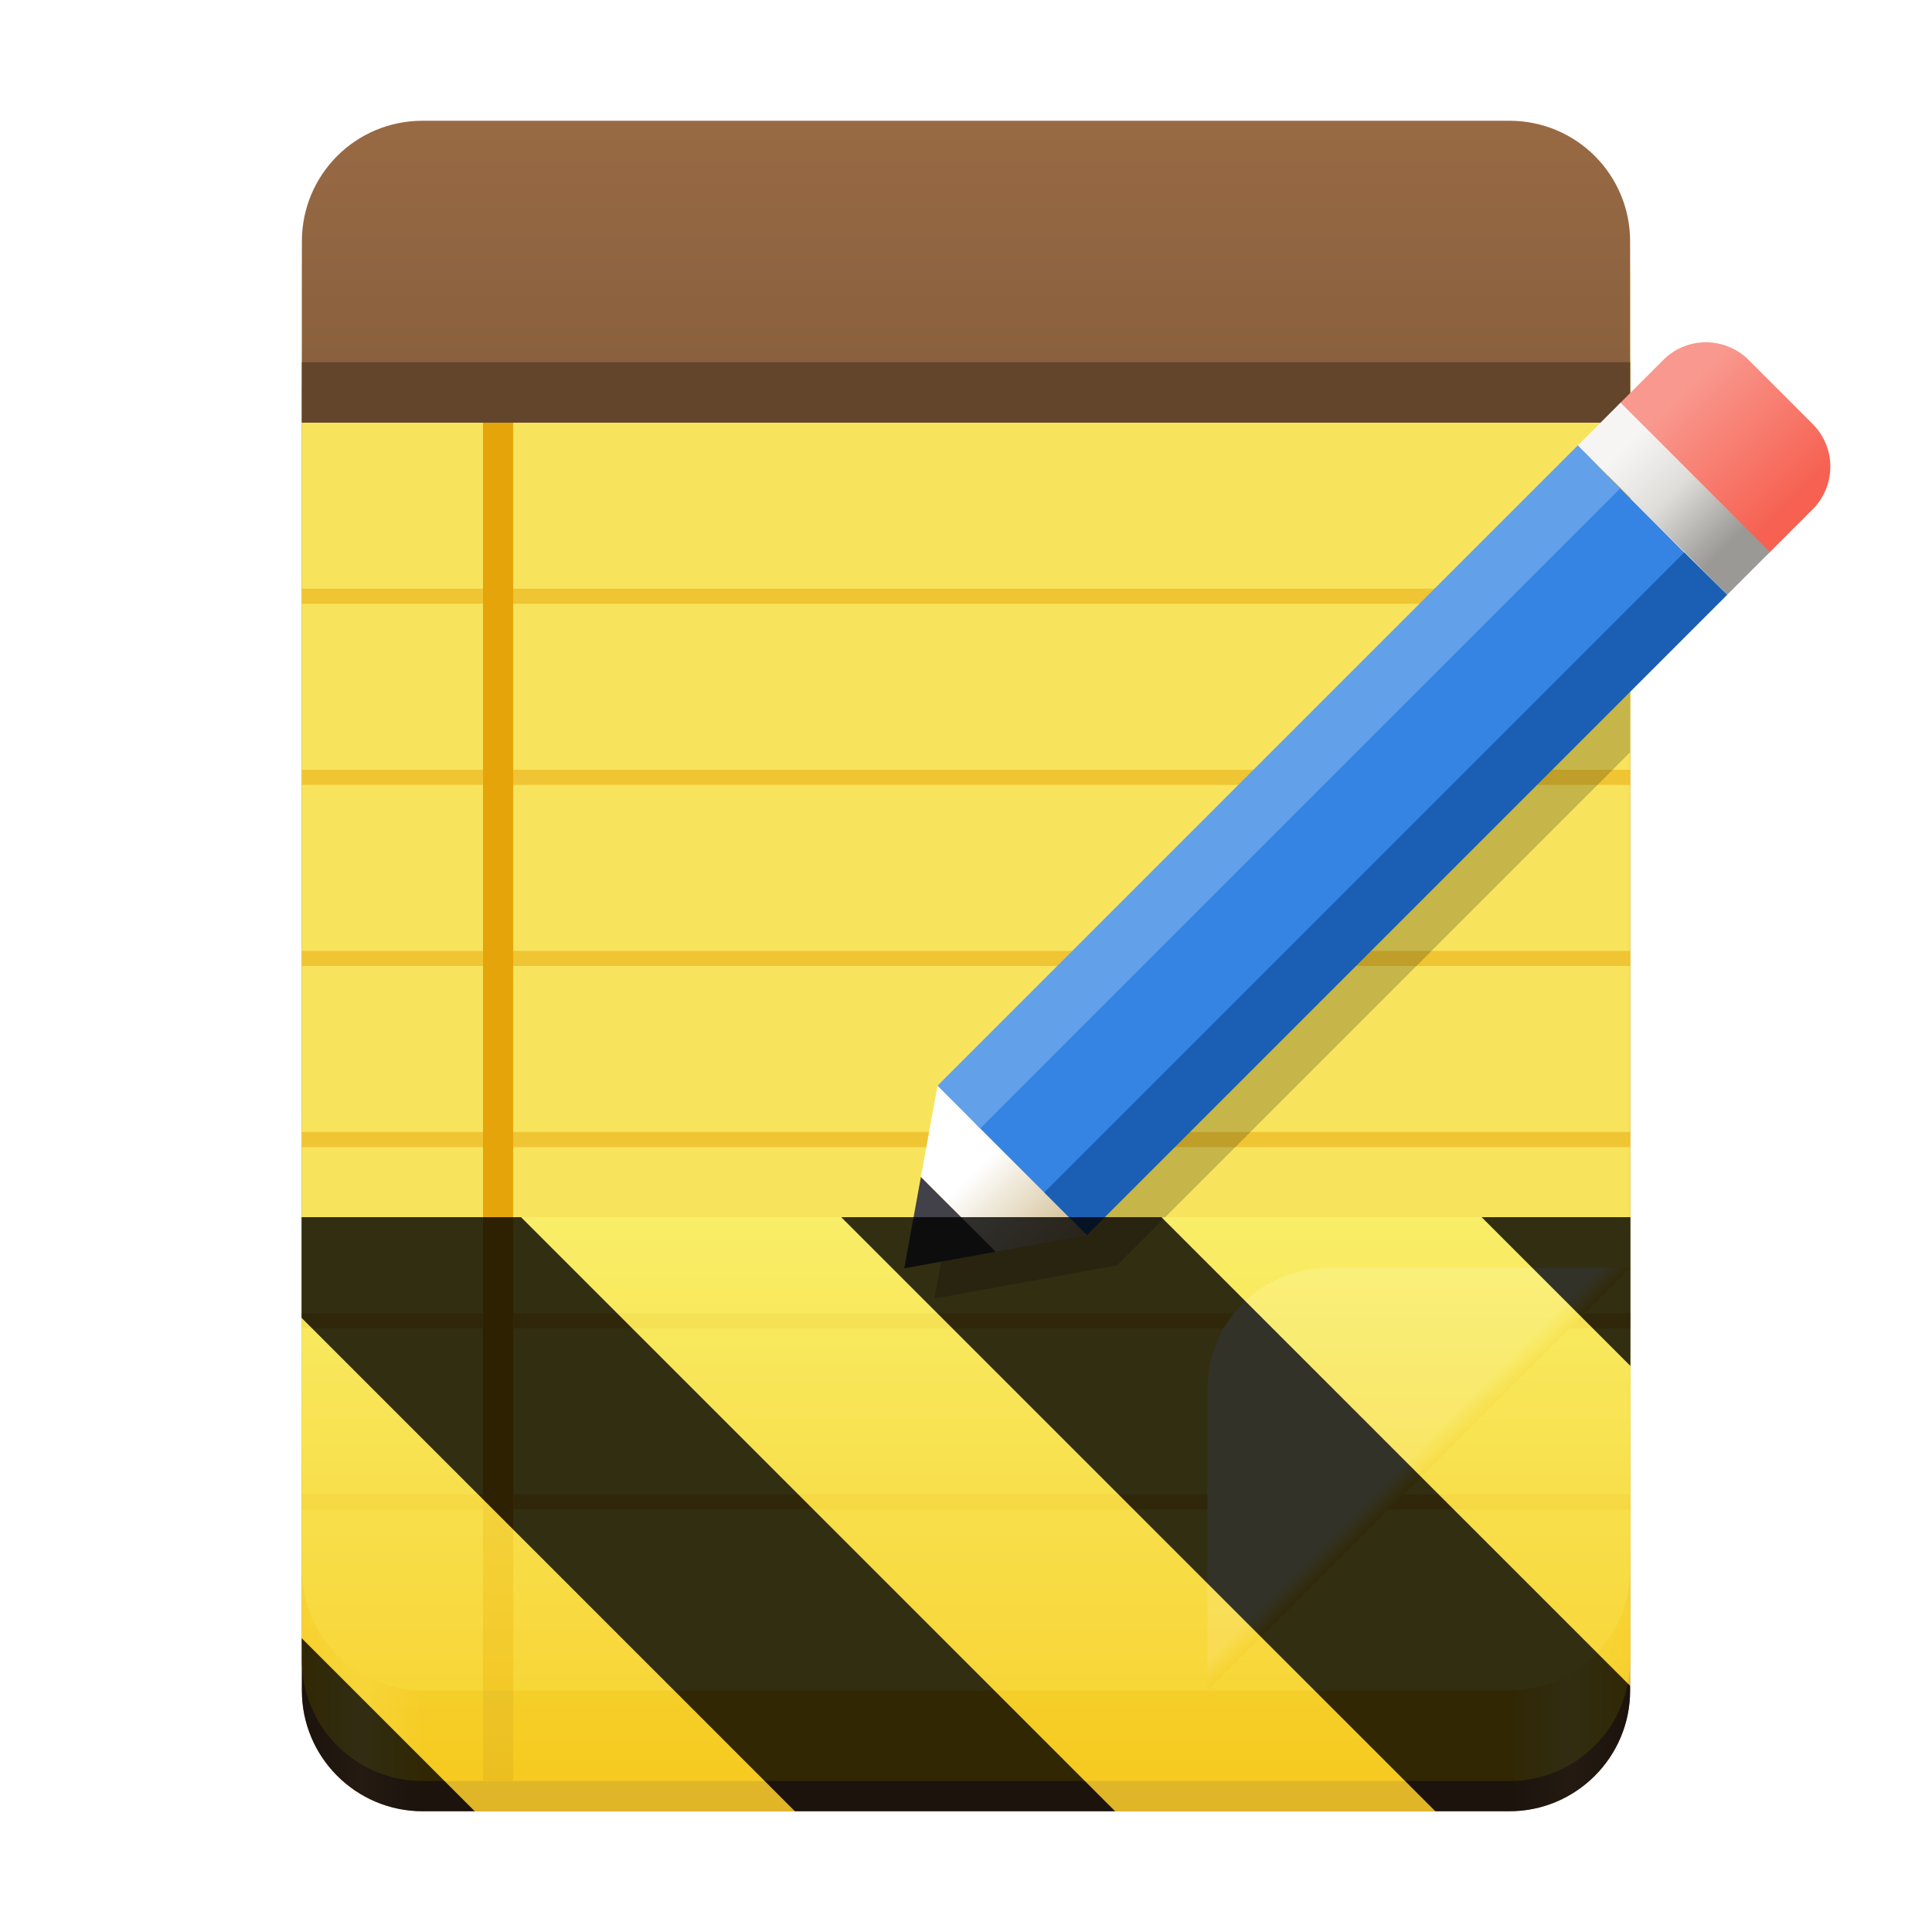
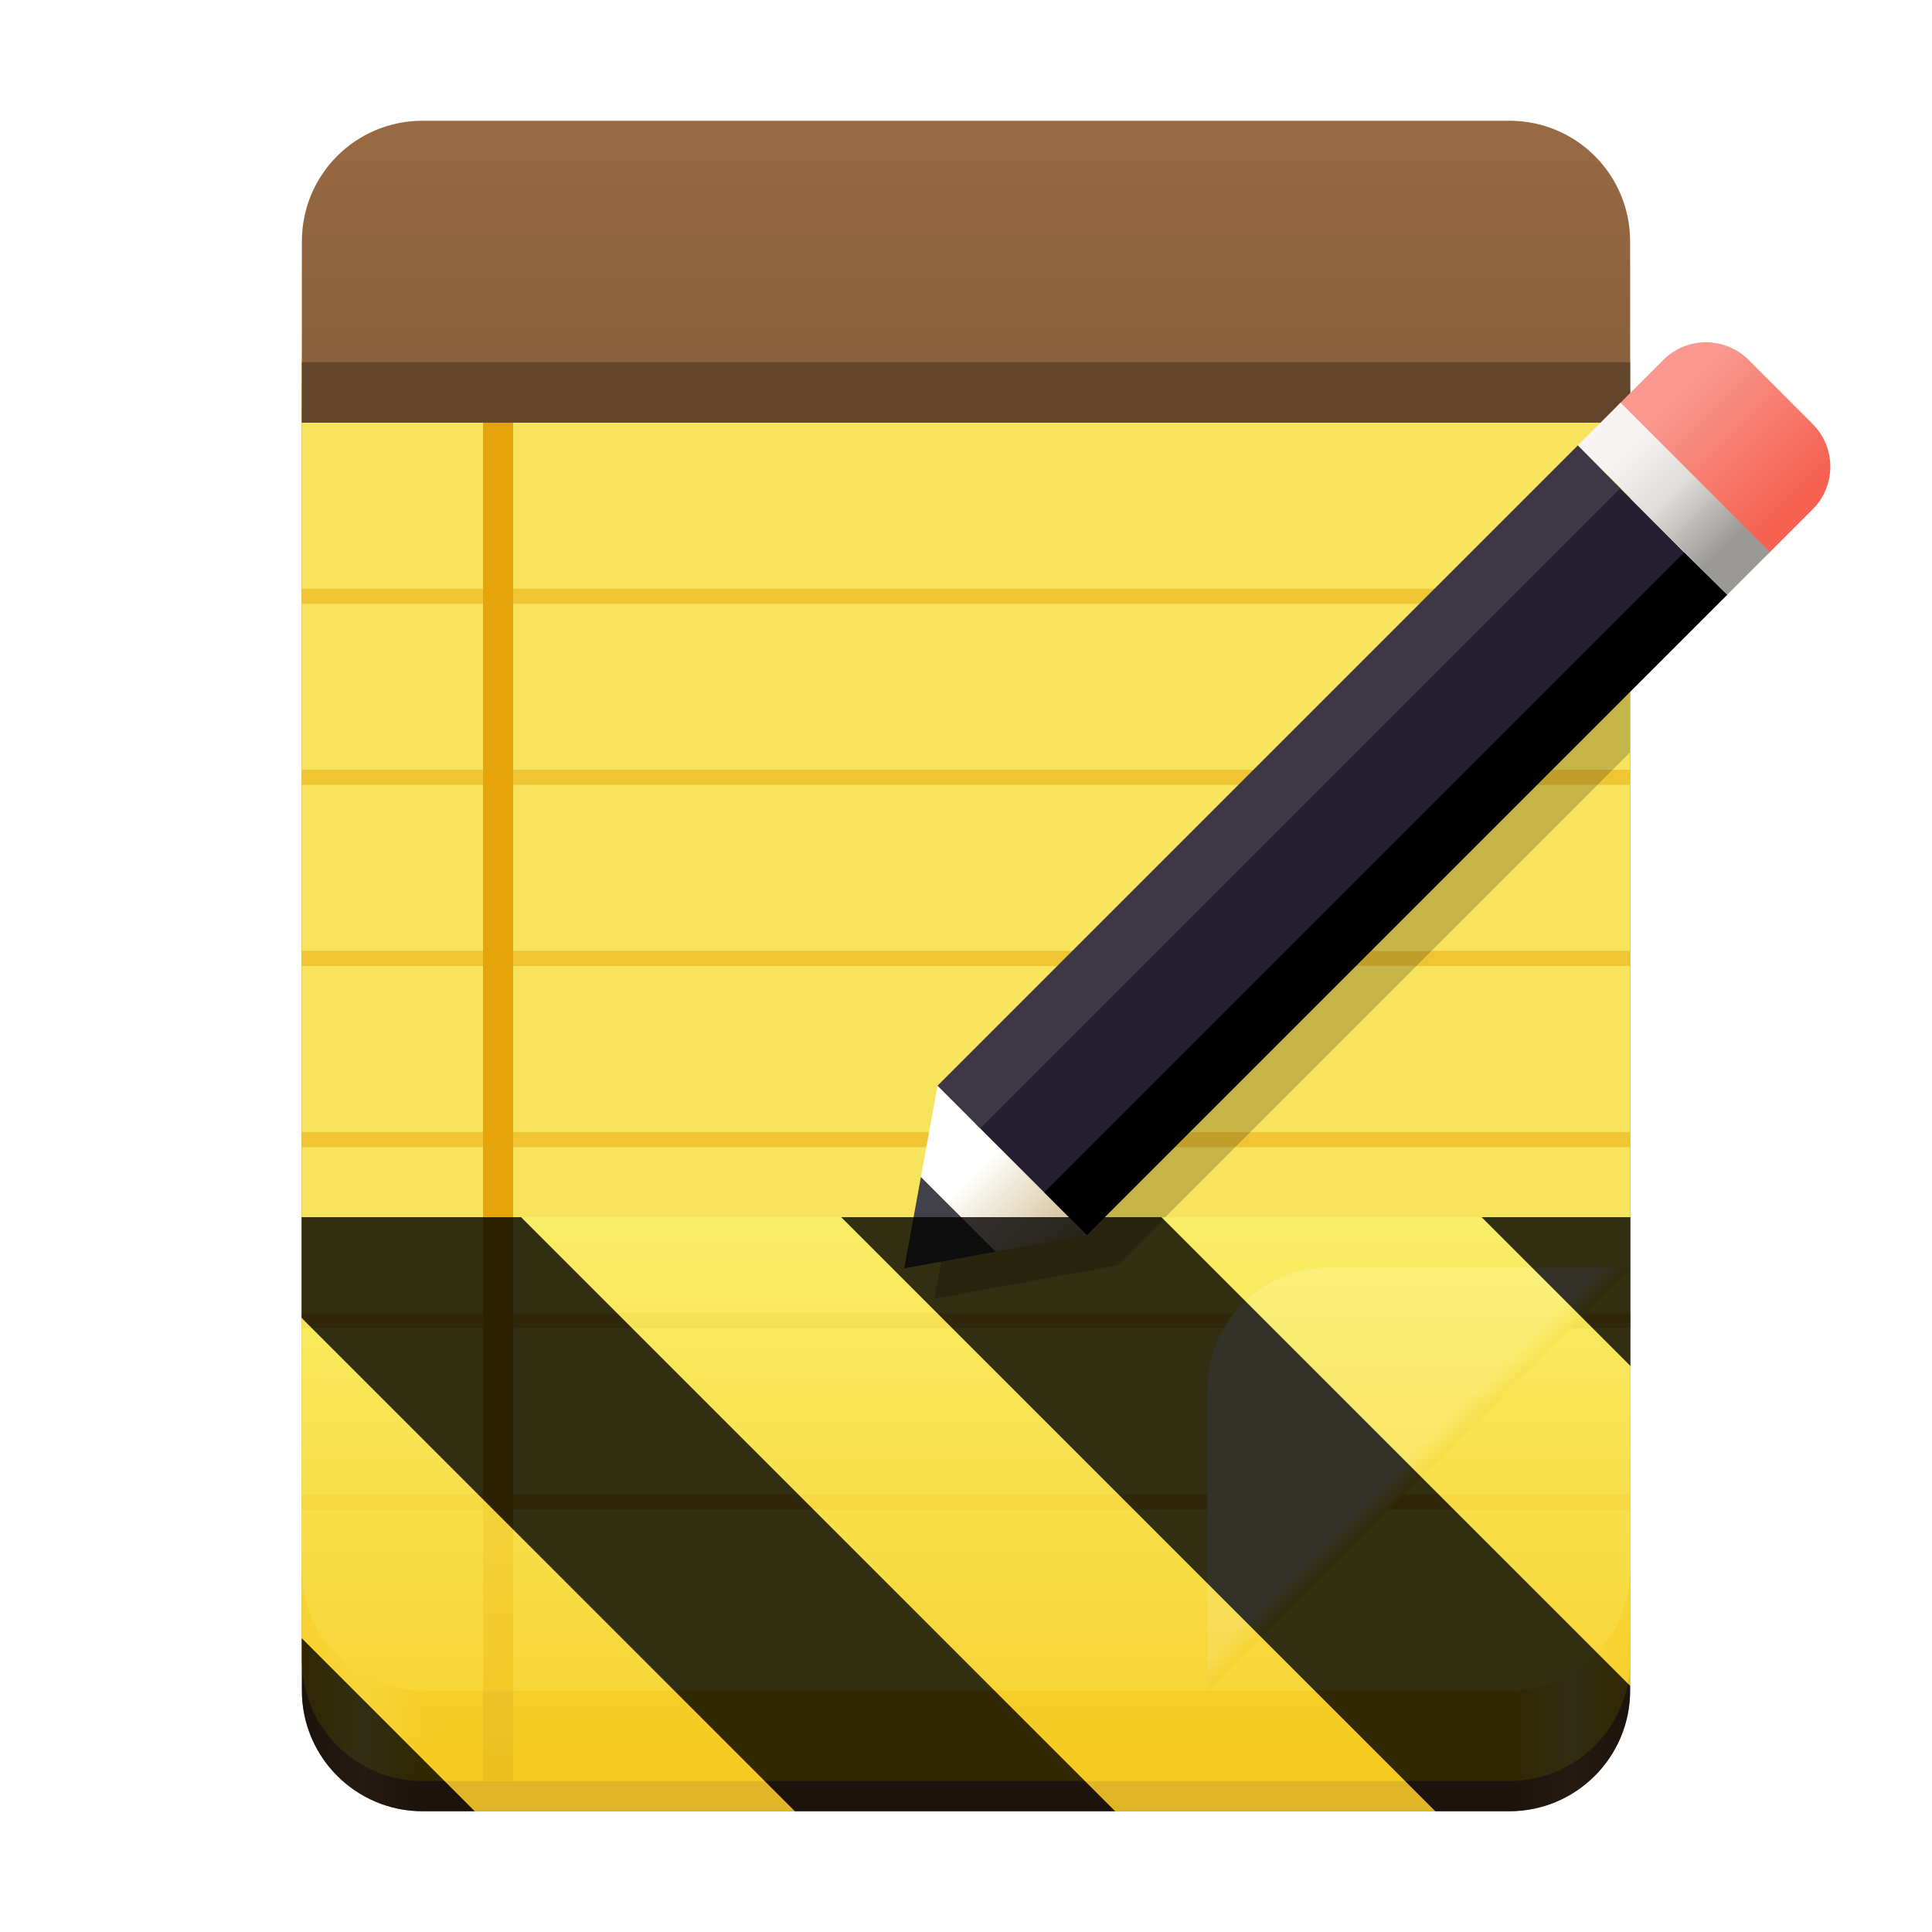
- <svg xmlns="http://www.w3.org/2000/svg" xmlns:xlink="http://www.w3.org/1999/xlink" height="128px" viewBox="0 0 128 128" width="128px">
-   <defs>
+ <svg xmlns="http://www.w3.org/2000/svg" xmlns:xlink="http://www.w3.org/1999/xlink" height="128px" viewBox="0 0 128 128" width="128px" version="1.1" id="svg245">
+   <defs id="defs193">
    <linearGradient id="a" gradientUnits="userSpaceOnUse" x1="20" x2="108" y1="69" y2="69">
-       <stop offset="0" stop-color="#865e3c" />
-       <stop offset="0.045" stop-color="#b5835a" />
-       <stop offset="0.091" stop-color="#865e3c" />
-       <stop offset="0.909" stop-color="#865e3c" />
-       <stop offset="0.955" stop-color="#b5835a" />
-       <stop offset="1" stop-color="#865e3c" />
+       <stop offset="0" stop-color="#865e3c" id="stop2" />
+       <stop offset="0.045" stop-color="#b5835a" id="stop4" />
+       <stop offset="0.091" stop-color="#865e3c" id="stop6" />
+       <stop offset="0.909" stop-color="#865e3c" id="stop8" />
+       <stop offset="0.955" stop-color="#b5835a" id="stop10" />
+       <stop offset="1" stop-color="#865e3c" id="stop12" />
    </linearGradient>
    <linearGradient id="b" gradientUnits="userSpaceOnUse" x1="20" x2="108" y1="67" y2="67">
-       <stop offset="0" stop-color="#f5c211" />
-       <stop offset="0.045" stop-color="#f8e45c" />
-       <stop offset="0.091" stop-color="#f5c211" />
-       <stop offset="0.909" stop-color="#f5c211" />
-       <stop offset="0.955" stop-color="#f8e45c" />
-       <stop offset="1" stop-color="#f5c211" />
+       <stop offset="0" stop-color="#f5c211" id="stop15" />
+       <stop offset="0.045" stop-color="#f8e45c" id="stop17" />
+       <stop offset="0.091" stop-color="#f5c211" id="stop19" />
+       <stop offset="0.909" stop-color="#f5c211" id="stop21" />
+       <stop offset="0.955" stop-color="#f8e45c" id="stop23" />
+       <stop offset="1" stop-color="#f5c211" id="stop25" />
    </linearGradient>
    <linearGradient id="c" gradientUnits="userSpaceOnUse" x1="64" x2="64" y1="8" y2="28">
-       <stop offset="0" stop-color="#986a44" />
-       <stop offset="1" stop-color="#865e3c" />
+       <stop offset="0" stop-color="#986a44" id="stop28" />
+       <stop offset="1" stop-color="#865e3c" id="stop30" />
    </linearGradient>
    <filter id="d" height="100%" width="100%" x="0%" y="0%">
-       <feColorMatrix in="SourceGraphic" type="matrix" values="0 0 0 0 1 0 0 0 0 1 0 0 0 0 1 0 0 0 1 0" />
+       <feColorMatrix in="SourceGraphic" type="matrix" values="0 0 0 0 1 0 0 0 0 1 0 0 0 0 1 0 0 0 1 0" id="feColorMatrix33" />
    </filter>
    <mask id="e">
-       <g filter="url(#d)">
-         <rect fill-opacity="0.5" height="128" width="128" />
+       <g filter="url(#d)" id="g38">
+         <rect fill-opacity="0.5" height="128" width="128" id="rect36" />
      </g>
    </mask>
    <clipPath id="f">
-       <path d="m 80 84 h 28 v 28 h -28 z m 0 0" />
+       <path d="m 80 84 h 28 v 28 h -28 z m 0 0" id="path41" />
    </clipPath>
    <clipPath id="g">
-       <path d="m 108 84 l -28 28 h -8 v -36 h 36 z m 0 0" />
+       <path d="m 108 84 l -28 28 h -8 v -36 h 36 z m 0 0" id="path44" />
    </clipPath>
    <linearGradient id="h" gradientTransform="matrix(0 0.25 0.25 0 75 12)" gradientUnits="userSpaceOnUse" x1="344" x2="340" y1="76" y2="72">
-       <stop offset="0" stop-color="#f6d32d" />
-       <stop offset="1" stop-color="#fdfacb" />
+       <stop offset="0" stop-color="#f6d32d" id="stop47" />
+       <stop offset="1" stop-color="#fdfacb" id="stop49" />
    </linearGradient>
    <clipPath id="i">
-       <path d="m 20 10 h 88 v 102 h -88 z m 0 0" />
+       <path d="m 20 10 h 88 v 102 h -88 z m 0 0" id="path52" />
    </clipPath>
    <clipPath id="j">
-       <path d="m 28 10 h 72 c 4.418 0 8 3.582 8 8 v 86 c 0 4.418 -3.582 8 -8 8 h -72 c -4.418 0 -8 -3.582 -8 -8 v -86 c 0 -4.418 3.582 -8 8 -8 z m 0 0" />
+       <path d="m 28 10 h 72 c 4.418 0 8 3.582 8 8 v 86 c 0 4.418 -3.582 8 -8 8 h -72 c -4.418 0 -8 -3.582 -8 -8 v -86 c 0 -4.418 3.582 -8 8 -8 z m 0 0" id="path55" />
    </clipPath>
    <mask id="k">
-       <g filter="url(#d)">
-         <rect fill-opacity="0.2" height="128" width="128" />
+       <g filter="url(#d)" id="g60">
+         <rect fill-opacity="0.2" height="128" width="128" id="rect58" />
      </g>
    </mask>
    <linearGradient id="l" gradientTransform="matrix(0.848528 -0.848528 0.824958 0.824958 -128.9946 -20.7489)" gradientUnits="userSpaceOnUse" x1="115" x2="115" y1="183" y2="174">
-       <stop offset="0" stop-color="#f66151" />
-       <stop offset="1" stop-color="#f9988e" />
+       <stop offset="0" stop-color="#f66151" id="stop63" />
+       <stop offset="1" stop-color="#f9988e" id="stop65" />
    </linearGradient>
    <linearGradient id="m" gradientTransform="matrix(0.0485366 -0.23068 0.23068 -0.0485366 87.69713 106.516)" gradientUnits="userSpaceOnUse" x1="128.817" x2="158.518" y1="-97.698" y2="-127.399">
-       <stop offset="0" stop-color="#d0bb8e" />
-       <stop offset="1" stop-color="#ffffff" />
+       <stop offset="0" stop-color="#d0bb8e" id="stop68" />
+       <stop offset="1" stop-color="#ffffff" id="stop70" />
    </linearGradient>
    <linearGradient id="n" gradientTransform="matrix(0.707107 -0.707107 0.824958 0.824958 -113.7211 -36.02241)" gradientUnits="userSpaceOnUse" x1="110" x2="110" y1="182" y2="174">
-       <stop offset="0" stop-color="#9a9996" />
-       <stop offset="0.533" stop-color="#deddda" />
-       <stop offset="1" stop-color="#f6f5f4" />
+       <stop offset="0" stop-color="#9a9996" id="stop73" />
+       <stop offset="0.533" stop-color="#deddda" id="stop75" />
+       <stop offset="1" stop-color="#f6f5f4" id="stop77" />
    </linearGradient>
    <mask id="o">
-       <g filter="url(#d)">
-         <rect fill-opacity="0.5" height="128" width="128" />
+       <g filter="url(#d)" id="g82">
+         <rect fill-opacity="0.5" height="128" width="128" id="rect80" />
      </g>
    </mask>
    <clipPath id="p">
-       <rect height="152" width="192" />
+       <rect height="152" width="192" id="rect85" />
    </clipPath>
    <g id="q" clip-path="url(#p)">
-       <path d="m 28 55 h 88 v 1 h -88 z m 0 0" fill="#e5a50a" fill-opacity="0.997" />
-       <path d="m 28 67 h 88 v 1 h -88 z m 0 0" fill="#e5a50a" fill-opacity="0.997" />
-       <path d="m 28 79 h 88 v 1 h -88 z m 0 0" fill="#e5a50a" fill-opacity="0.997" />
-       <path d="m 28 103 h 88 v 1 h -88 z m 0 0" fill="#e5a50a" fill-opacity="0.997" />
-       <path d="m 28 91 h 88 v 1 h -88 z m 0 0" fill="#e5a50a" fill-opacity="0.997" />
-       <path d="m 28 115 h 88 v 1 h -88 z m 0 0" fill="#e5a50a" fill-opacity="0.997" />
+       <path d="m 28 55 h 88 v 1 h -88 z m 0 0" fill="#e5a50a" fill-opacity="0.997" id="path88" />
+       <path d="m 28 67 h 88 v 1 h -88 z m 0 0" fill="#e5a50a" fill-opacity="0.997" id="path90" />
+       <path d="m 28 79 h 88 v 1 h -88 z m 0 0" fill="#e5a50a" fill-opacity="0.997" id="path92" />
+       <path d="m 28 103 h 88 v 1 h -88 z m 0 0" fill="#e5a50a" fill-opacity="0.997" id="path94" />
+       <path d="m 28 91 h 88 v 1 h -88 z m 0 0" fill="#e5a50a" fill-opacity="0.997" id="path96" />
+       <path d="m 28 115 h 88 v 1 h -88 z m 0 0" fill="#e5a50a" fill-opacity="0.997" id="path98" />
    </g>
    <clipPath id="r">
-       <path d="m 80 84 h 28 v 28 h -28 z m 0 0" />
+       <path d="m 80 84 h 28 v 28 h -28 z m 0 0" id="path101" />
    </clipPath>
    <clipPath id="s">
-       <path d="m 108 84 l -28 28 h -8 v -36 h 36 z m 0 0" />
+       <path d="m 108 84 l -28 28 h -8 v -36 h 36 z m 0 0" id="path104" />
    </clipPath>
    <clipPath id="t">
-       <path d="m 20 10 h 88 v 102 h -88 z m 0 0" />
+       <path d="m 20 10 h 88 v 102 h -88 z m 0 0" id="path107" />
    </clipPath>
    <clipPath id="u">
-       <path d="m 28 10 h 72 c 4.418 0 8 3.582 8 8 v 86 c 0 4.418 -3.582 8 -8 8 h -72 c -4.418 0 -8 -3.582 -8 -8 v -86 c 0 -4.418 3.582 -8 8 -8 z m 0 0" />
+       <path d="m 28 10 h 72 c 4.418 0 8 3.582 8 8 v 86 c 0 4.418 -3.582 8 -8 8 h -72 c -4.418 0 -8 -3.582 -8 -8 v -86 c 0 -4.418 3.582 -8 8 -8 z m 0 0" id="path110" />
    </clipPath>
    <mask id="v">
-       <g filter="url(#d)">
-         <rect fill-opacity="0.2" height="128" width="128" />
+       <g filter="url(#d)" id="g115">
+         <rect fill-opacity="0.2" height="128" width="128" id="rect113" />
      </g>
    </mask>
    <clipPath id="w">
-       <rect height="152" width="192" />
+       <rect height="152" width="192" id="rect118" />
    </clipPath>
    <g id="x" clip-path="url(#w)">
-       <path d="m 124.438 57.402 c -3.34 -3.258 -6.629 -6.57 -9.898 -9.902 l -42.426 42.43 l -2.207 12.102 l 12.105 -2.203 z m 0 0" />
+       <path d="m 124.438 57.402 c -3.34 -3.258 -6.629 -6.57 -9.898 -9.902 l -42.426 42.43 l -2.207 12.102 l 12.105 -2.203 z m 0 0" id="path121" />
    </g>
    <clipPath id="y">
-       <rect height="128" width="128" />
+       <rect height="128" width="128" id="rect124" />
    </clipPath>
    <clipPath id="z">
-       <rect height="128" width="128" />
+       <rect height="128" width="128" id="rect127" />
    </clipPath>
    <mask id="A">
-       <g clip-path="url(#z)" filter="url(#d)">
-         <g clip-path="url(#y)">
-           <path d="m 28 18 h 72 c 4.418 0 8 3.582 8 8 v 86 c 0 4.418 -3.582 8 -8 8 h -72 c -4.418 0 -8 -3.582 -8 -8 v -86 c 0 -4.418 3.582 -8 8 -8 z m 0 0" fill="url(#a)" />
-           <path d="m 28 16 h 72 c 4.418 0 8 3.582 8 8 v 86 c 0 4.418 -3.582 8 -8 8 h -72 c -4.418 0 -8 -3.582 -8 -8 v -86 c 0 -4.418 3.582 -8 8 -8 z m 0 0" fill="url(#b)" />
-           <path d="m 28 10 h 72 c 4.418 0 8 3.582 8 8 v 86 c 0 4.418 -3.582 8 -8 8 h -72 c -4.418 0 -8 -3.582 -8 -8 v -86 c 0 -4.418 3.582 -8 8 -8 z m 0 0" fill="#f8e45c" />
-           <path d="m 28 8 c -4.434 0 -8 3.566 -8 8 v 12 h 88 v -12 c 0 -4.434 -3.566 -8 -8 -8 z m 0 0" fill="url(#c)" />
-           <use mask="url(#o)" transform="matrix(1 0 0 1 -8 -16)" xlink:href="#q" />
-           <path d="m 32 28 h 2 v 84 h -2 z m 0 0" fill="#e5a50a" />
-           <path d="m 32 118 h 2 v -6 h -2 z m 0 0" fill="#c48d09" />
-           <g clip-path="url(#r)">
-             <g clip-path="url(#s)">
-               <path d="m 80 92 v 20 c 0 4.418 3.582 8 8 8 h 20 c 4.418 0 8 -3.582 8 -8 v -20 c 0 -4.418 -3.582 -8 -8 -8 h -20 c -4.418 0 -8 3.582 -8 8 z m 0 0" fill="url(#h)" />
+       <g clip-path="url(#z)" filter="url(#d)" id="g174">
+         <g clip-path="url(#y)" id="g172">
+           <path d="m 28 18 h 72 c 4.418 0 8 3.582 8 8 v 86 c 0 4.418 -3.582 8 -8 8 h -72 c -4.418 0 -8 -3.582 -8 -8 v -86 c 0 -4.418 3.582 -8 8 -8 z m 0 0" fill="url(#a)" id="path130" />
+           <path d="m 28 16 h 72 c 4.418 0 8 3.582 8 8 v 86 c 0 4.418 -3.582 8 -8 8 h -72 c -4.418 0 -8 -3.582 -8 -8 v -86 c 0 -4.418 3.582 -8 8 -8 z m 0 0" fill="url(#b)" id="path132" />
+           <path d="m 28 10 h 72 c 4.418 0 8 3.582 8 8 v 86 c 0 4.418 -3.582 8 -8 8 h -72 c -4.418 0 -8 -3.582 -8 -8 v -86 c 0 -4.418 3.582 -8 8 -8 z m 0 0" fill="#f8e45c" id="path134" />
+           <path d="m 28 8 c -4.434 0 -8 3.566 -8 8 v 12 h 88 v -12 c 0 -4.434 -3.566 -8 -8 -8 z m 0 0" fill="url(#c)" id="path136" />
+           <use mask="url(#o)" transform="matrix(1 0 0 1 -8 -16)" xlink:href="#q" id="use138" />
+           <path d="m 32 28 h 2 v 84 h -2 z m 0 0" fill="#e5a50a" id="path140" />
+           <path d="m 32 118 h 2 v -6 h -2 z m 0 0" fill="#c48d09" id="path142" />
+           <g clip-path="url(#r)" id="g148">
+             <g clip-path="url(#s)" id="g146">
+               <path d="m 80 92 v 20 c 0 4.418 3.582 8 8 8 h 20 c 4.418 0 8 -3.582 8 -8 v -20 c 0 -4.418 -3.582 -8 -8 -8 h -20 c -4.418 0 -8 3.582 -8 8 z m 0 0" fill="url(#h)" id="path144" />
            </g>
          </g>
-           <path d="m 20 24 h 88 v 4 h -88 z m 0 0" fill="#63452c" />
-           <g clip-path="url(#t)">
-             <g clip-path="url(#u)">
-               <use mask="url(#v)" transform="matrix(1 0 0 1 -8 -16)" xlink:href="#x" />
+           <path d="m 20 24 h 88 v 4 h -88 z m 0 0" fill="#63452c" id="path150" />
+           <g clip-path="url(#t)" id="g156">
+             <g clip-path="url(#u)" id="g154">
+               <use mask="url(#v)" transform="matrix(1 0 0 1 -8 -16)" xlink:href="#x" id="use152" />
            </g>
          </g>
-           <path d="m 107.367 26.676 l 2.828 -2.828 c 1.562 -1.562 4.094 -1.562 5.656 0 l 4.242 4.242 c 1.562 1.562 1.562 4.094 0 5.656 l -2.828 2.828 c -1.562 1.562 -4.094 1.562 -5.656 0 l -4.242 -4.242 c -1.562 -1.562 -1.562 -4.094 0 -5.656 z m 0 0" fill="url(#l)" />
-           <path d="m 65.961 82.93 l -4.949 -4.949 l 1.102 -6.051 l 9.898 9.898 z m 0 0" fill="url(#m)" />
-           <path d="m 59.91 84.031 l 1.102 -6.051 l 4.949 4.949 z m 0 0" fill="#424048" />
-           <path d="m 70.883 80.699 l -6.223 -6.223 l 42.398 -42.402 l 6.223 6.223 z m 0 0" fill="#3584e4" />
-           <path d="m 64.941 74.758 l -2.828 -2.828 l 42.426 -42.426 l 2.805 2.852 z m 0 0" fill="#62a0ea" />
-           <path d="m 69.184 79 l 2.828 2.828 l 42.426 -42.426 l -2.852 -2.805 z m 0 0" fill="#1a5fb4" />
-           <path d="m 104.539 29.504 l 2.828 -2.828 l 9.898 9.898 l -2.828 2.828 z m 0 0" fill="url(#n)" />
+           <path d="m 107.367 26.676 l 2.828 -2.828 c 1.562 -1.562 4.094 -1.562 5.656 0 l 4.242 4.242 c 1.562 1.562 1.562 4.094 0 5.656 l -2.828 2.828 c -1.562 1.562 -4.094 1.562 -5.656 0 l -4.242 -4.242 c -1.562 -1.562 -1.562 -4.094 0 -5.656 z m 0 0" fill="url(#l)" id="path158" />
+           <path d="m 65.961 82.93 l -4.949 -4.949 l 1.102 -6.051 l 9.898 9.898 z m 0 0" fill="url(#m)" id="path160" />
+           <path d="m 59.91 84.031 l 1.102 -6.051 l 4.949 4.949 z m 0 0" fill="#424048" id="path162" />
+           <path d="m 70.883 80.699 l -6.223 -6.223 l 42.398 -42.402 l 6.223 6.223 z m 0 0" fill="#3584e4" id="path164" />
+           <path d="m 64.941 74.758 l -2.828 -2.828 l 42.426 -42.426 l 2.805 2.852 z m 0 0" fill="#62a0ea" id="path166" />
+           <path d="m 69.184 79 l 2.828 2.828 l 42.426 -42.426 l -2.852 -2.805 z m 0 0" fill="#1a5fb4" id="path168" />
+           <path d="m 104.539 29.504 l 2.828 -2.828 l 9.898 9.898 l -2.828 2.828 z m 0 0" fill="url(#n)" id="path170" />
        </g>
      </g>
    </mask>
    <mask id="B">
-       <g filter="url(#d)">
-         <rect fill-opacity="0.8" height="128" width="128" />
+       <g filter="url(#d)" id="g179">
+         <rect fill-opacity="0.8" height="128" width="128" id="rect177" />
      </g>
    </mask>
    <linearGradient id="C" gradientTransform="matrix(0 0.37 -0.98462 0 295.385 -30.36)" gradientUnits="userSpaceOnUse" x1="300" x2="428" y1="235" y2="235">
-       <stop offset="0" stop-color="#f9f06b" />
-       <stop offset="1" stop-color="#f5c211" />
+       <stop offset="0" stop-color="#f9f06b" id="stop182" />
+       <stop offset="1" stop-color="#f5c211" id="stop184" />
    </linearGradient>
    <clipPath id="D">
-       <rect height="128" width="128" />
+       <rect height="128" width="128" id="rect187" />
    </clipPath>
    <clipPath id="E">
-       <rect height="128" width="128" />
+       <rect height="128" width="128" id="rect190" />
    </clipPath>
  </defs>
-   <path d="m 28 18 h 72 c 4.418 0 8 3.582 8 8 v 86 c 0 4.418 -3.582 8 -8 8 h -72 c -4.418 0 -8 -3.582 -8 -8 v -86 c 0 -4.418 3.582 -8 8 -8 z m 0 0" fill="url(#a)" />
-   <path d="m 28 16 h 72 c 4.418 0 8 3.582 8 8 v 86 c 0 4.418 -3.582 8 -8 8 h -72 c -4.418 0 -8 -3.582 -8 -8 v -86 c 0 -4.418 3.582 -8 8 -8 z m 0 0" fill="url(#b)" />
-   <path d="m 28 10 h 72 c 4.418 0 8 3.582 8 8 v 86 c 0 4.418 -3.582 8 -8 8 h -72 c -4.418 0 -8 -3.582 -8 -8 v -86 c 0 -4.418 3.582 -8 8 -8 z m 0 0" fill="#f8e45c" />
-   <path d="m 28 8 c -4.434 0 -8 3.566 -8 8 v 12 h 88 v -12 c 0 -4.434 -3.566 -8 -8 -8 z m 0 0" fill="url(#c)" />
-   <use mask="url(#e)" transform="matrix(1 0 0 1 -8 -16)" xlink:href="#q" />
-   <path d="m 32 28 h 2 v 84 h -2 z m 0 0" fill="#e5a50a" />
-   <path d="m 32 118 h 2 v -6 h -2 z m 0 0" fill="#c48d09" />
-   <g clip-path="url(#f)">
-     <g clip-path="url(#g)">
-       <path d="m 80 92 v 20 c 0 4.418 3.582 8 8 8 h 20 c 4.418 0 8 -3.582 8 -8 v -20 c 0 -4.418 -3.582 -8 -8 -8 h -20 c -4.418 0 -8 3.582 -8 8 z m 0 0" fill="url(#h)" />
+   <path d="m 28 18 h 72 c 4.418 0 8 3.582 8 8 v 86 c 0 4.418 -3.582 8 -8 8 h -72 c -4.418 0 -8 -3.582 -8 -8 v -86 c 0 -4.418 3.582 -8 8 -8 z m 0 0" fill="url(#a)" id="path195" />
+   <path d="m 28 16 h 72 c 4.418 0 8 3.582 8 8 v 86 c 0 4.418 -3.582 8 -8 8 h -72 c -4.418 0 -8 -3.582 -8 -8 v -86 c 0 -4.418 3.582 -8 8 -8 z m 0 0" fill="url(#b)" id="path197" />
+   <path d="m 28 10 h 72 c 4.418 0 8 3.582 8 8 v 86 c 0 4.418 -3.582 8 -8 8 h -72 c -4.418 0 -8 -3.582 -8 -8 v -86 c 0 -4.418 3.582 -8 8 -8 z m 0 0" fill="#f8e45c" id="path199" />
+   <path d="m 28 8 c -4.434 0 -8 3.566 -8 8 v 12 h 88 v -12 c 0 -4.434 -3.566 -8 -8 -8 z m 0 0" fill="url(#c)" id="path201" />
+   <use mask="url(#e)" transform="matrix(1 0 0 1 -8 -16)" xlink:href="#q" id="use203" />
+   <path d="m 32 28 h 2 v 84 h -2 z m 0 0" fill="#e5a50a" id="path205" />
+   <path d="m 32 118 h 2 v -6 h -2 z m 0 0" fill="#c48d09" id="path207" />
+   <g clip-path="url(#f)" id="g213">
+     <g clip-path="url(#g)" id="g211">
+       <path d="m 80 92 v 20 c 0 4.418 3.582 8 8 8 h 20 c 4.418 0 8 -3.582 8 -8 v -20 c 0 -4.418 -3.582 -8 -8 -8 h -20 c -4.418 0 -8 3.582 -8 8 z m 0 0" fill="url(#h)" id="path209" />
    </g>
  </g>
-   <path d="m 20 24 h 88 v 4 h -88 z m 0 0" fill="#63452c" />
-   <g clip-path="url(#i)">
-     <g clip-path="url(#j)">
-       <use mask="url(#k)" transform="matrix(1 0 0 1 -8 -16)" xlink:href="#x" />
+   <path d="m 20 24 h 88 v 4 h -88 z m 0 0" fill="#63452c" id="path215" />
+   <g clip-path="url(#i)" id="g221">
+     <g clip-path="url(#j)" id="g219">
+       <use mask="url(#k)" transform="matrix(1 0 0 1 -8 -16)" xlink:href="#x" id="use217" />
    </g>
  </g>
-   <path d="m 107.367 26.676 l 2.828 -2.828 c 1.562 -1.562 4.094 -1.562 5.656 0 l 4.242 4.242 c 1.562 1.562 1.562 4.094 0 5.656 l -2.828 2.828 c -1.562 1.562 -4.094 1.562 -5.656 0 l -4.242 -4.242 c -1.562 -1.562 -1.562 -4.094 0 -5.656 z m 0 0" fill="url(#l)" />
-   <path d="m 65.961 82.93 l -4.949 -4.949 l 1.102 -6.051 l 9.898 9.898 z m 0 0" fill="url(#m)" />
-   <path d="m 59.91 84.031 l 1.102 -6.051 l 4.949 4.949 z m 0 0" fill="#424048" />
-   <path d="m 70.883 80.699 l -6.223 -6.223 l 42.398 -42.402 l 6.223 6.223 z m 0 0" fill="#3584e4" />
-   <path d="m 64.941 74.758 l -2.828 -2.828 l 42.426 -42.426 l 2.805 2.852 z m 0 0" fill="#62a0ea" />
-   <path d="m 69.184 79 l 2.828 2.828 l 42.426 -42.426 l -2.852 -2.805 z m 0 0" fill="#1a5fb4" />
-   <path d="m 104.539 29.504 l 2.828 -2.828 l 9.898 9.898 l -2.828 2.828 z m 0 0" fill="url(#n)" />
-   <g clip-path="url(#E)" mask="url(#A)">
-     <g clip-path="url(#D)" mask="url(#B)">
-       <path d="m 128 80.641 v 47.359 h -128 v -47.359 z m 0 0" fill="url(#C)" />
-       <path d="m 13.309 80.641 l 47.355 47.359 h 21.215 l -47.359 -47.359 z m 42.422 0 l 47.363 47.359 h 21.215 l -47.363 -47.359 z m 42.43 0 l 29.84 29.84 v -21.211 l -8.629 -8.629 z m -98.16 7.906 v 21.215 l 18.238 18.238 h 21.215 z m 0 0" />
+   <path d="m 107.367 26.676 l 2.828 -2.828 c 1.562 -1.562 4.094 -1.562 5.656 0 l 4.242 4.242 c 1.562 1.562 1.562 4.094 0 5.656 l -2.828 2.828 c -1.562 1.562 -4.094 1.562 -5.656 0 l -4.242 -4.242 c -1.562 -1.562 -1.562 -4.094 0 -5.656 z m 0 0" fill="url(#l)" id="path223" />
+   <path d="m 65.961 82.93 l -4.949 -4.949 l 1.102 -6.051 l 9.898 9.898 z m 0 0" fill="url(#m)" id="path225" />
+   <path d="m 59.91 84.031 l 1.102 -6.051 l 4.949 4.949 z m 0 0" fill="#424048" id="path227" />
+   <path d="m 70.883 80.699 l -6.223 -6.223 l 42.398 -42.402 l 6.223 6.223 z m 0 0" fill="#3584e4" id="path229" style="fill:#241f31" />
+   <path d="m 64.941 74.758 l -2.828 -2.828 l 42.426 -42.426 l 2.805 2.852 z m 0 0" fill="#62a0ea" id="path231" style="fill:#3d3846" />
+   <path d="m 69.184 79 l 2.828 2.828 l 42.426 -42.426 l -2.852 -2.805 z m 0 0" fill="#1a5fb4" id="path233" style="fill:#000000" />
+   <path d="m 104.539 29.504 l 2.828 -2.828 l 9.898 9.898 l -2.828 2.828 z m 0 0" fill="url(#n)" id="path235" />
+   <g clip-path="url(#E)" mask="url(#A)" id="g243">
+     <g clip-path="url(#D)" mask="url(#B)" id="g241">
+       <path d="m 128 80.641 v 47.359 h -128 v -47.359 z m 0 0" fill="url(#C)" id="path237" />
+       <path d="m 13.309 80.641 l 47.355 47.359 h 21.215 l -47.359 -47.359 z m 42.422 0 l 47.363 47.359 h 21.215 l -47.363 -47.359 z m 42.43 0 l 29.84 29.84 v -21.211 l -8.629 -8.629 z m -98.16 7.906 v 21.215 l 18.238 18.238 h 21.215 z m 0 0" id="path239" />
    </g>
  </g>
</svg>
